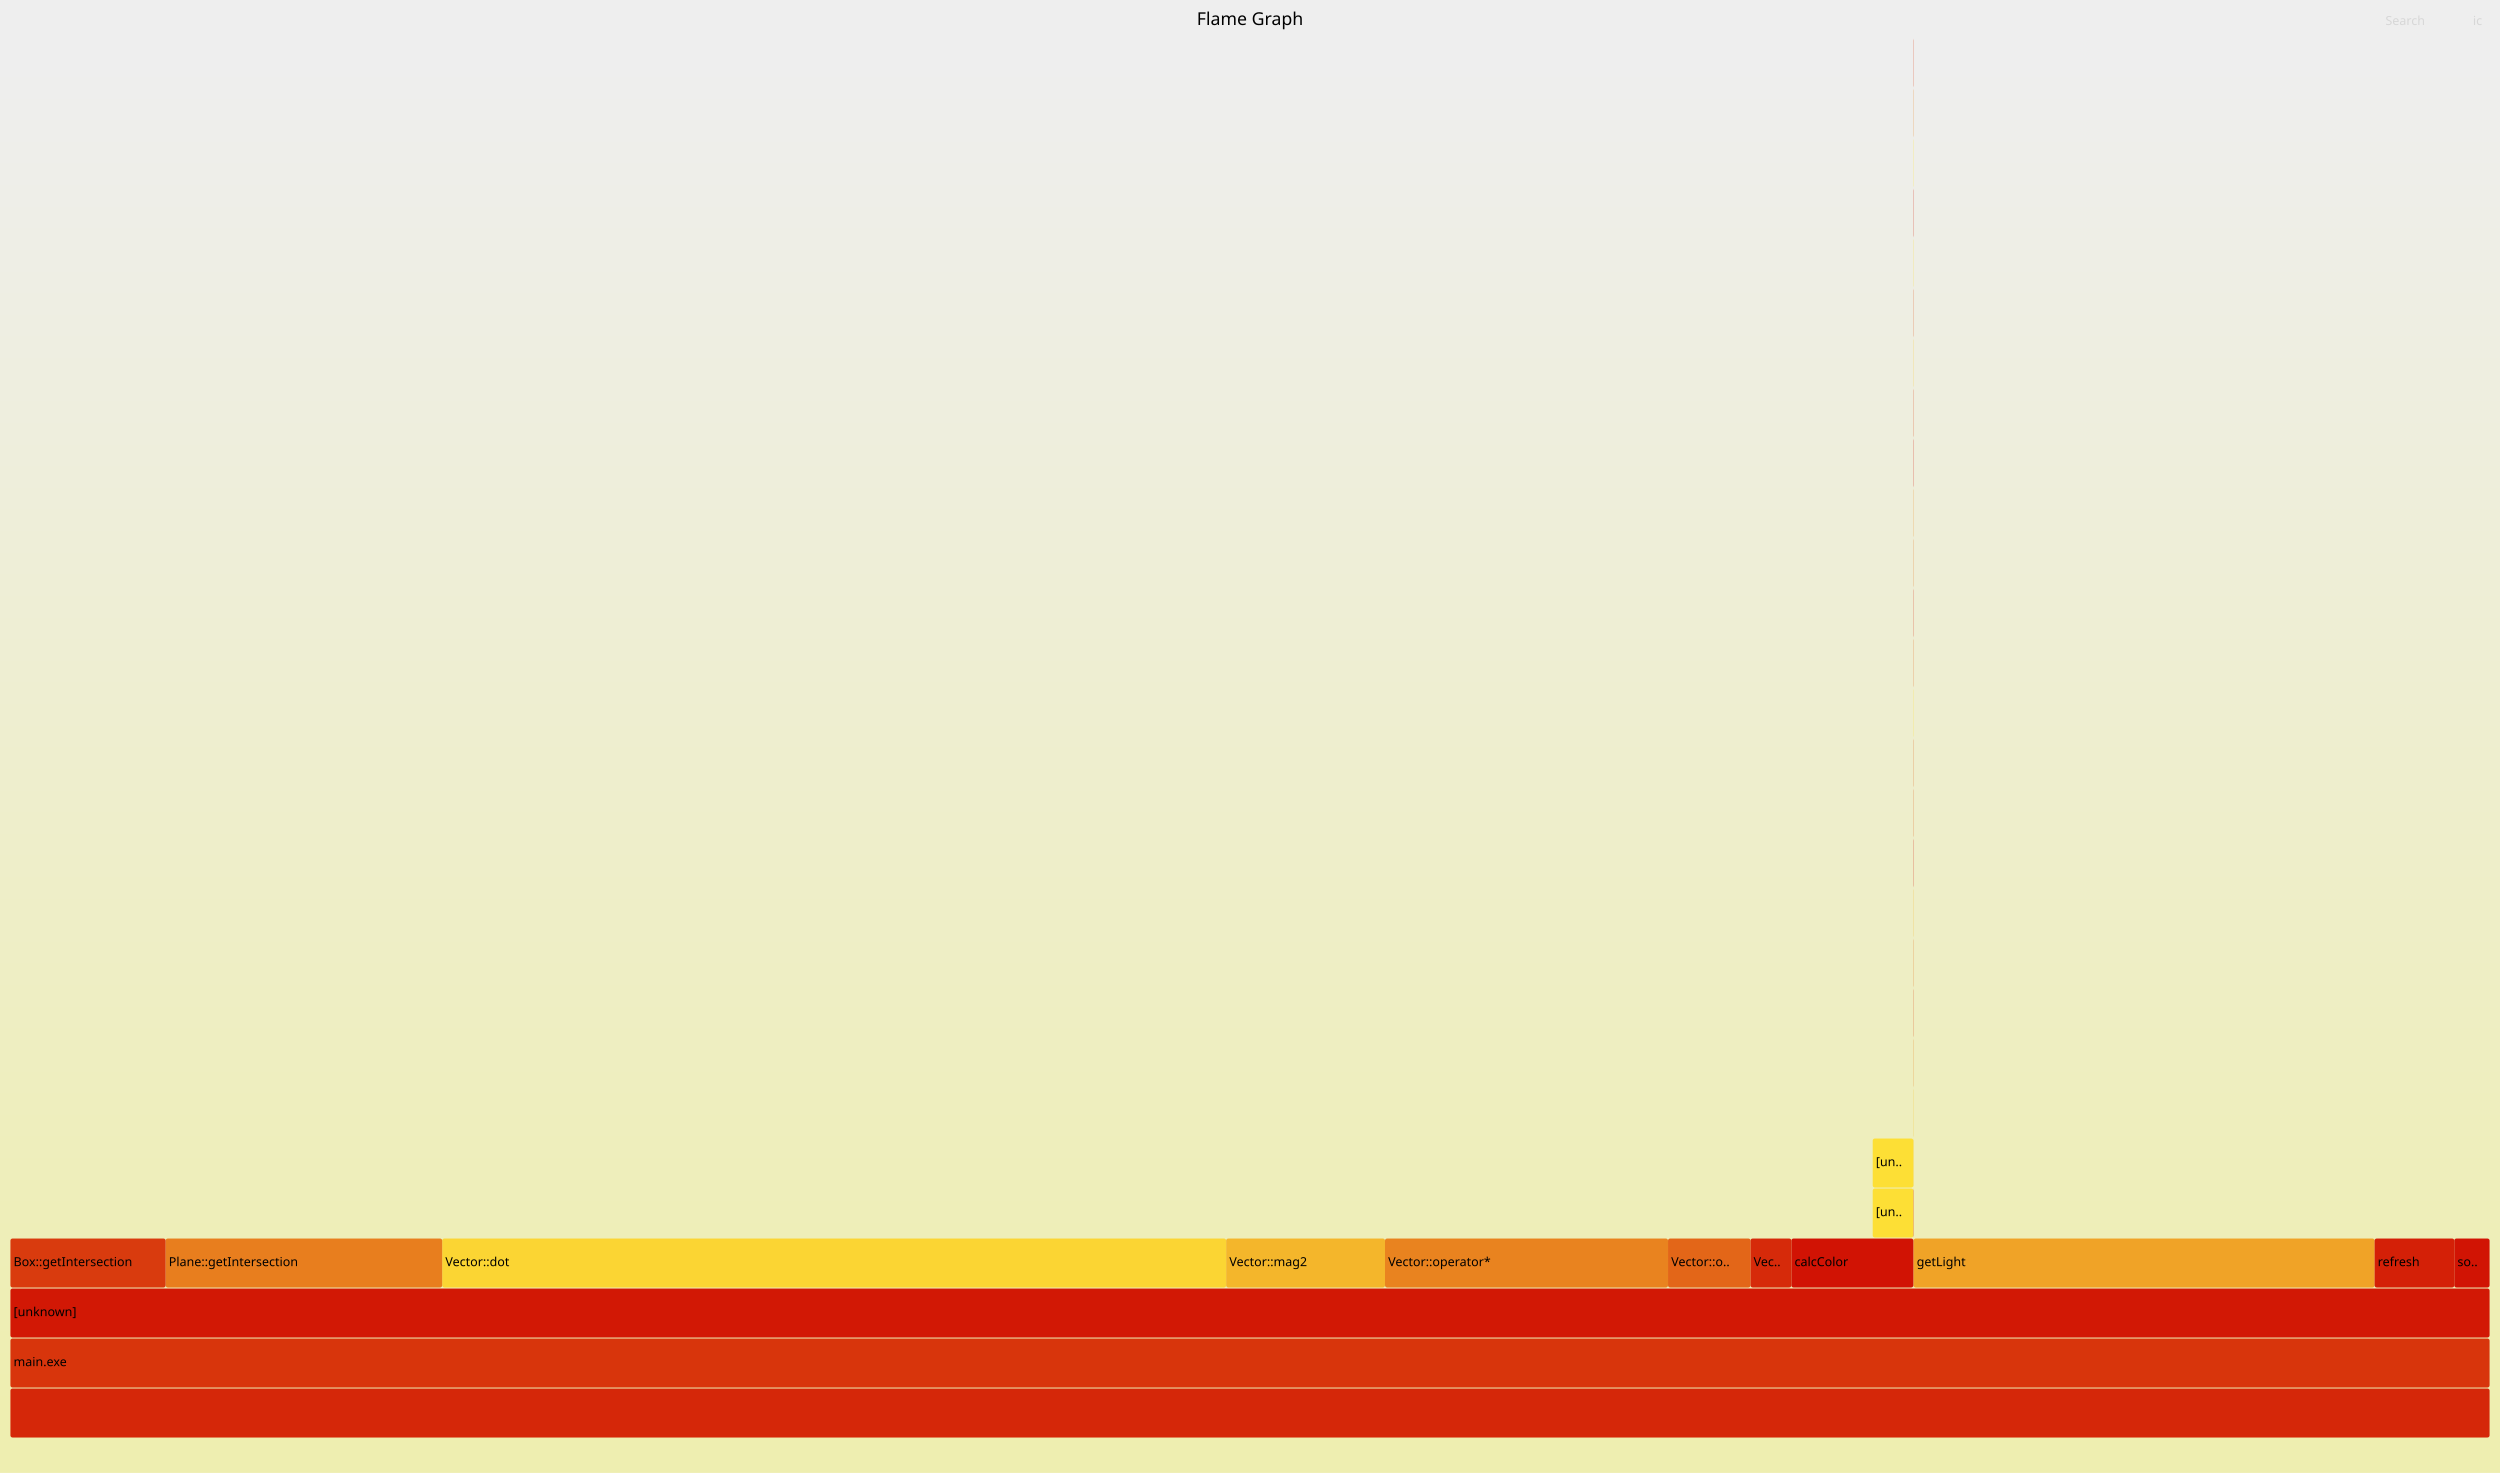
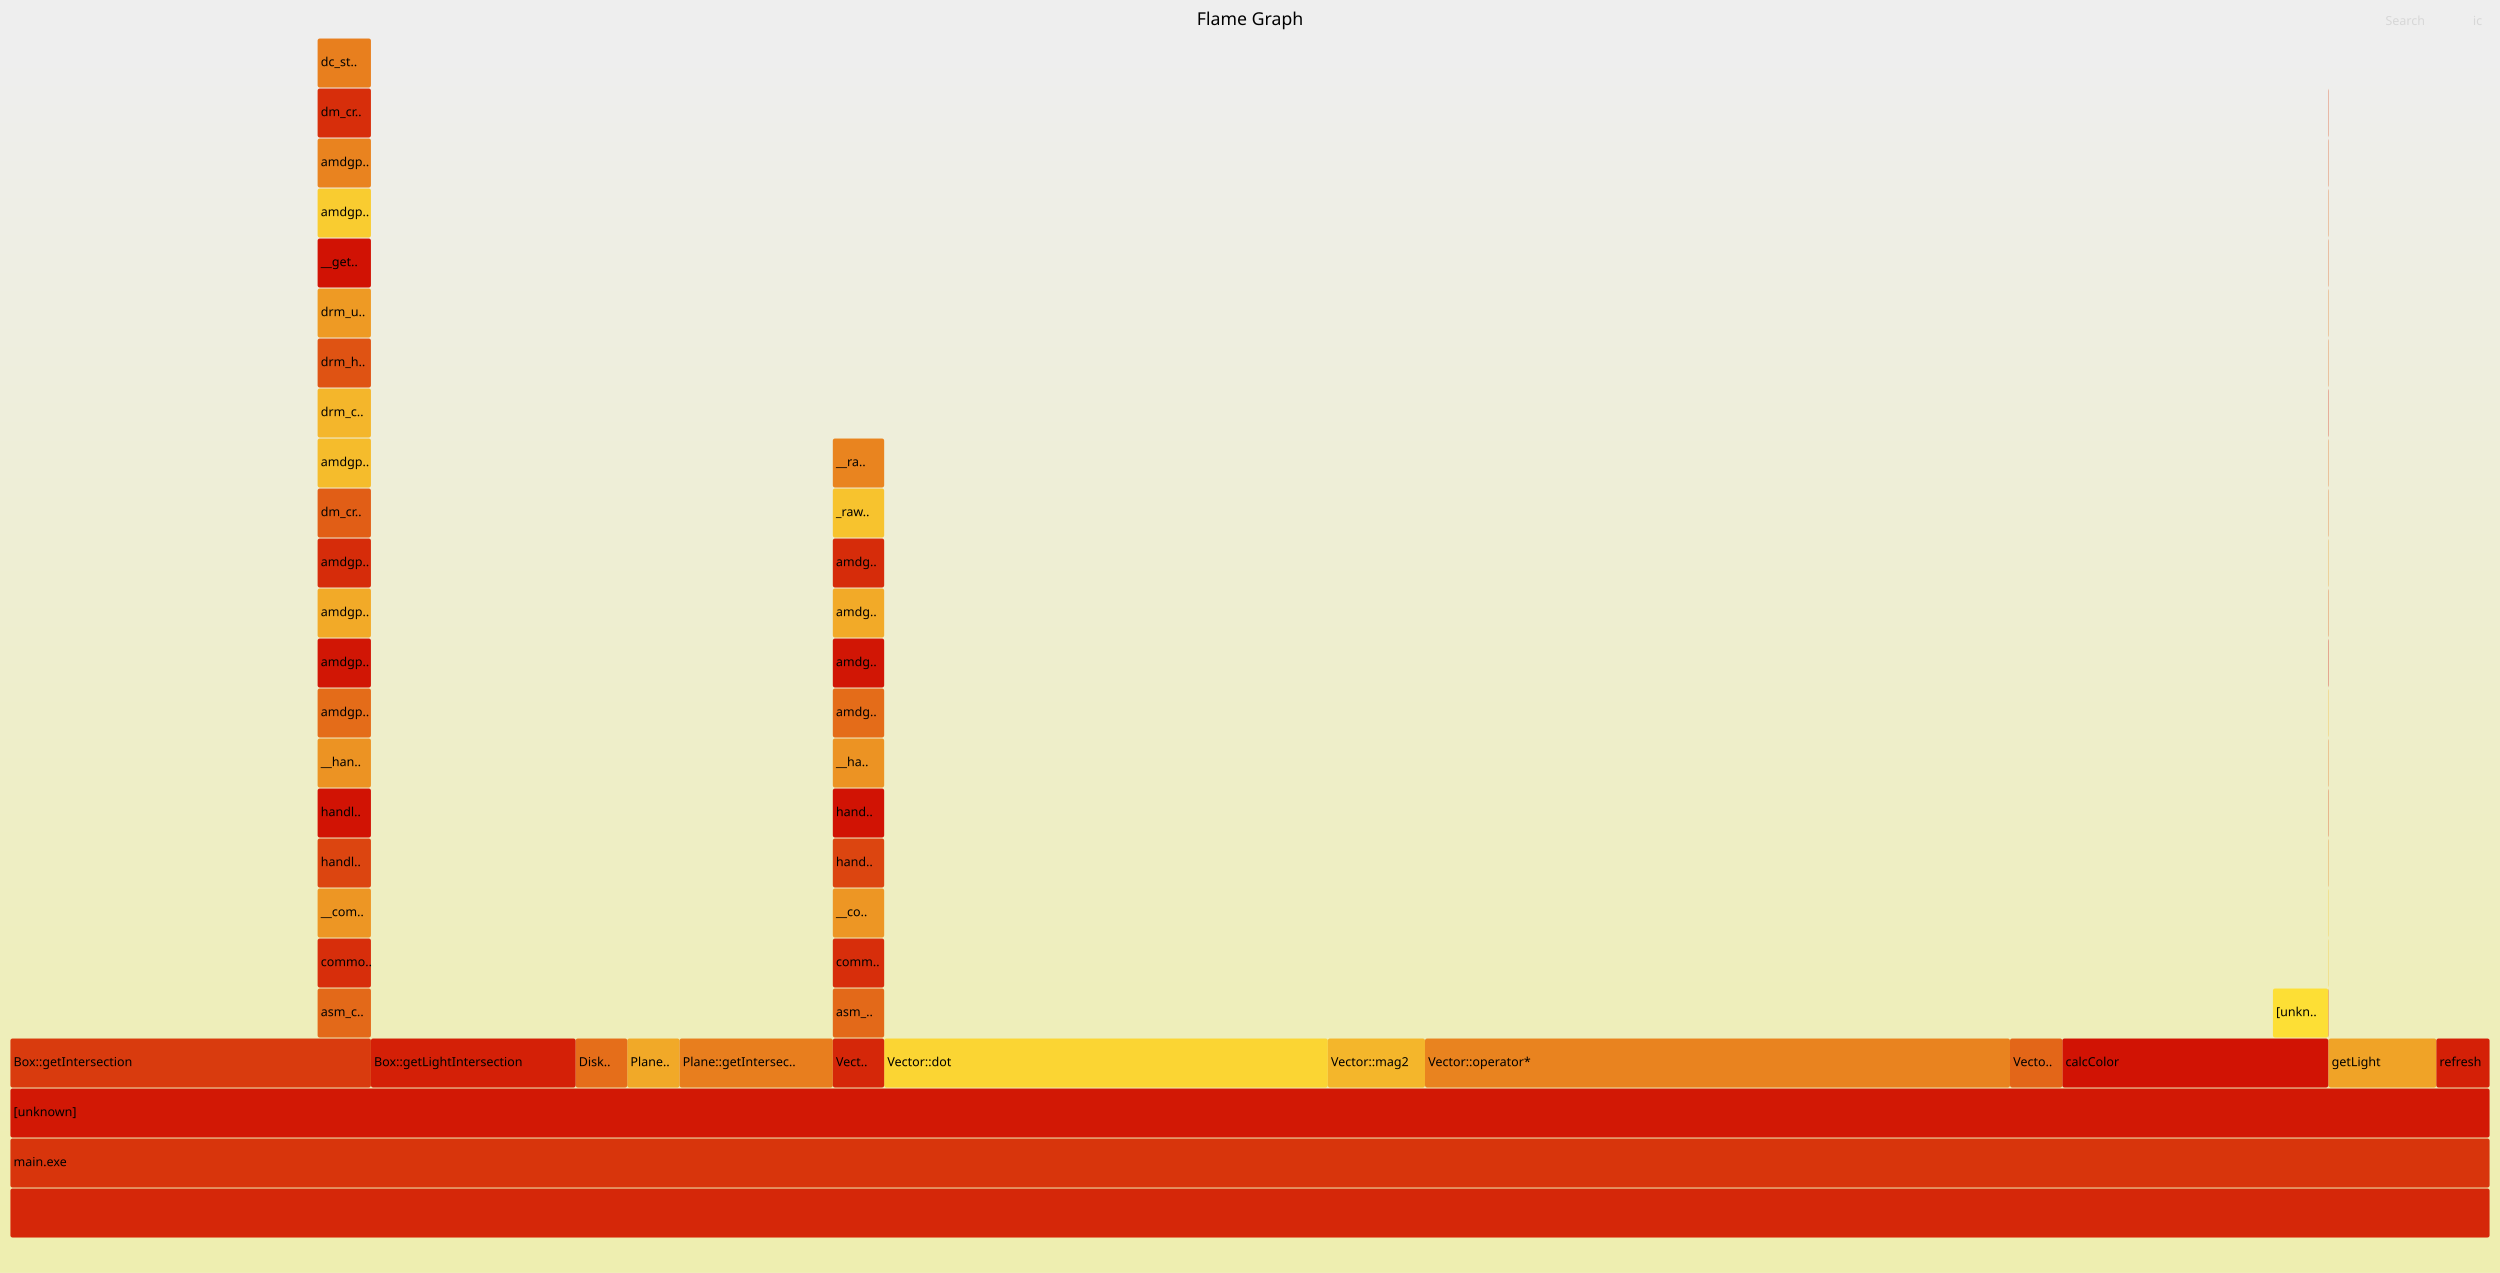
- <svg xmlns="http://www.w3.org/2000/svg" version="1.1" width="2400" height="1414" viewBox="0 0 2400 1414">
+ <svg xmlns="http://www.w3.org/2000/svg" version="1.1" width="2400" height="1222" viewBox="0 0 2400 1222">
  <defs>
    <linearGradient id="background" y1="0" y2="1" x1="0" x2="0">
      <stop stop-color="#eeeeee" offset="5%" />
      <stop stop-color="#eeeeb0" offset="95%" />
    </linearGradient>
  </defs>
  <style type="text/css">
	text { font-family:Verdana; font-size:12px; fill:rgb(0,0,0); }
	#search, #ignorecase { opacity:0.1; cursor:pointer; }
	#search:hover, #search.show, #ignorecase:hover, #ignorecase.show { opacity:1; }
	#subtitle { text-anchor:middle; font-color:rgb(160,160,160); }
	#title { text-anchor:middle; font-size:17px}
	#unzoom { cursor:pointer; }
	#frames &gt; *:hover { stroke:black; stroke-width:0.5; cursor:pointer; }
	.hide { display:none; }
	.parent { opacity:0.5; }
</style>
-   <rect x="0.0" y="0" width="2400.0" height="1414.0" fill="url(#background)" />
+   <rect x="0.0" y="0" width="2400.0" height="1222.0" fill="url(#background)" />
  <text id="title" x="1200.00" y="24">Flame Graph</text>
-   <text id="details" x="10.00" y="1397"> </text>
+   <text id="details" x="10.00" y="1205"> </text>
  <text id="unzoom" x="10.00" y="24" class="hide">Reset Zoom</text>
  <text id="search" x="2290.00" y="24">Search</text>
  <text id="ignorecase" x="2374.00" y="24">ic</text>
-   <text id="matched" x="2290.00" y="1397"> </text>
+   <text id="matched" x="2290.00" y="1205"> </text>
  <g id="frames">
    <g>
-       <rect x="1836.8" y="661" width="0.2" height="47.0" fill="rgb(253,223,53)" rx="2" ry="2" />
-       <text x="1839.83" y="687.5" />
-     </g>
-     <g>
-       <rect x="10.0" y="1333" width="2380.0" height="47.0" fill="rgb(213,39,9)" rx="2" ry="2" />
-       <text x="13.00" y="1359.5" />
-     </g>
-     <g>
-       <rect x="1797.8" y="1141" width="39.0" height="47.0" fill="rgb(253,223,53)" rx="2" ry="2" />
-       <text x="1800.80" y="1167.5">[un..</text>
-     </g>
-     <g>
-       <rect x="1836.8" y="277" width="0.2" height="47.0" fill="rgb(221,74,17)" rx="2" ry="2" />
-       <text x="1839.83" y="303.5" />
-     </g>
-     <g>
-       <rect x="1836.8" y="1045" width="0.2" height="47.0" fill="rgb(247,193,46)" rx="2" ry="2" />
-       <text x="1839.83" y="1071.5" />
-     </g>
-     <g>
-       <rect x="1836.8" y="901" width="0.2" height="47.0" fill="rgb(228,106,25)" rx="2" ry="2" />
-       <text x="1839.83" y="927.5" />
-     </g>
-     <g>
-       <rect x="1836.8" y="853" width="0.2" height="47.0" fill="rgb(244,180,43)" rx="2" ry="2" />
-       <text x="1839.83" y="879.5" />
-     </g>
-     <g>
-       <rect x="2356.1" y="1189" width="33.9" height="47.0" fill="rgb(209,20,4)" rx="2" ry="2" />
-       <text x="2359.13" y="1215.5">so..</text>
-     </g>
-     <g>
-       <rect x="1836.8" y="757" width="0.2" height="47.0" fill="rgb(223,83,20)" rx="2" ry="2" />
-       <text x="1839.83" y="783.5" />
-     </g>
-     <g>
-       <rect x="1836.8" y="181" width="0.2" height="47.0" fill="rgb(210,25,6)" rx="2" ry="2" />
-       <text x="1839.83" y="207.5" />
-     </g>
-     <g>
-       <rect x="1836.8" y="517" width="0.2" height="47.0" fill="rgb(228,108,25)" rx="2" ry="2" />
-       <text x="1839.83" y="543.5" />
-     </g>
-     <g>
-       <rect x="1836.8" y="997" width="0.2" height="47.0" fill="rgb(231,123,29)" rx="2" ry="2" />
-       <text x="1839.83" y="1023.5" />
-     </g>
-     <g>
-       <rect x="424.5" y="1189" width="752.6" height="47.0" fill="rgb(251,213,51)" rx="2" ry="2" />
-       <text x="427.54" y="1215.5">Vector::dot</text>
-     </g>
-     <g>
-       <rect x="1836.8" y="37" width="0.2" height="47.0" fill="rgb(217,57,13)" rx="2" ry="2" />
-       <text x="1839.83" y="63.5" />
-     </g>
-     <g>
-       <rect x="1177.1" y="1189" width="152.5" height="47.0" fill="rgb(244,182,43)" rx="2" ry="2" />
-       <text x="1180.15" y="1215.5">Vector::mag2</text>
-     </g>
-     <g>
-       <rect x="1836.8" y="373" width="0.2" height="47.0" fill="rgb(217,57,13)" rx="2" ry="2" />
-       <text x="1839.83" y="399.5" />
-     </g>
-     <g>
-       <rect x="1836.8" y="421" width="0.2" height="47.0" fill="rgb(207,9,2)" rx="2" ry="2" />
-       <text x="1839.83" y="447.5" />
-     </g>
-     <g>
-       <rect x="1329.6" y="1189" width="271.7" height="47.0" fill="rgb(233,131,31)" rx="2" ry="2" />
-       <text x="1332.63" y="1215.5">Vector::operator*</text>
-     </g>
-     <g>
-       <rect x="1836.8" y="469" width="0.2" height="47.0" fill="rgb(234,135,32)" rx="2" ry="2" />
-       <text x="1839.83" y="495.5" />
-     </g>
-     <g>
-       <rect x="1836.8" y="1141" width="0.2" height="47.0" fill="rgb(209,20,4)" rx="2" ry="2" />
-       <text x="1839.83" y="1167.5" />
-     </g>
-     <g>
-       <rect x="159.0" y="1189" width="265.5" height="47.0" fill="rgb(232,126,30)" rx="2" ry="2" />
-       <text x="162.01" y="1215.5">Plane::getIntersection</text>
-     </g>
-     <g>
-       <rect x="1836.8" y="949" width="0.2" height="47.0" fill="rgb(218,61,14)" rx="2" ry="2" />
-       <text x="1839.83" y="975.5" />
-     </g>
-     <g>
-       <rect x="10.0" y="1189" width="149.0" height="47.0" fill="rgb(217,59,14)" rx="2" ry="2" />
-       <text x="13.00" y="1215.5">Box::getIntersection</text>
-     </g>
-     <g>
-       <rect x="1797.8" y="1093" width="39.0" height="47.0" fill="rgb(253,223,53)" rx="2" ry="2" />
-       <text x="1800.80" y="1119.5">[un..</text>
-     </g>
-     <g>
-       <rect x="1836.8" y="85" width="0.2" height="47.0" fill="rgb(233,129,30)" rx="2" ry="2" />
-       <text x="1839.83" y="111.5" />
-     </g>
-     <g>
-       <rect x="1836.8" y="805" width="0.2" height="47.0" fill="rgb(208,14,3)" rx="2" ry="2" />
-       <text x="1839.83" y="831.5" />
-     </g>
-     <g>
-       <rect x="10.0" y="1285" width="2380.0" height="47.0" fill="rgb(216,53,12)" rx="2" ry="2" />
-       <text x="13.00" y="1311.5">main.exe</text>
-     </g>
-     <g>
-       <rect x="1836.8" y="1189" width="0.2" height="47.0" fill="rgb(218,63,15)" rx="2" ry="2" />
-       <text x="1839.83" y="1215.5" />
-     </g>
-     <g>
-       <rect x="1836.8" y="325" width="0.2" height="47.0" fill="rgb(248,200,47)" rx="2" ry="2" />
-       <text x="1839.83" y="351.5" />
-     </g>
-     <g>
-       <rect x="1601.3" y="1189" width="79.2" height="47.0" fill="rgb(227,102,24)" rx="2" ry="2" />
-       <text x="1604.34" y="1215.5">Vector::o..</text>
-     </g>
-     <g>
-       <rect x="1836.8" y="133" width="0.2" height="47.0" fill="rgb(254,227,54)" rx="2" ry="2" />
-       <text x="1839.83" y="159.5" />
-     </g>
-     <g>
-       <rect x="1836.8" y="229" width="0.2" height="47.0" fill="rgb(252,217,51)" rx="2" ry="2" />
-       <text x="1839.83" y="255.5" />
-     </g>
-     <g>
-       <rect x="1836.8" y="565" width="0.2" height="47.0" fill="rgb(212,35,8)" rx="2" ry="2" />
-       <text x="1839.83" y="591.5" />
-     </g>
-     <g>
-       <rect x="1836.8" y="1093" width="0.2" height="47.0" fill="rgb(247,194,46)" rx="2" ry="2" />
-       <text x="1839.83" y="1119.5" />
-     </g>
-     <g>
-       <rect x="1837.0" y="1189" width="442.6" height="47.0" fill="rgb(240,163,39)" rx="2" ry="2" />
-       <text x="1840.03" y="1215.5">getLight</text>
-     </g>
-     <g>
-       <rect x="2279.6" y="1189" width="76.5" height="47.0" fill="rgb(212,32,7)" rx="2" ry="2" />
-       <text x="2282.58" y="1215.5">refresh</text>
-     </g>
-     <g>
-       <rect x="1836.8" y="613" width="0.2" height="47.0" fill="rgb(225,93,22)" rx="2" ry="2" />
-       <text x="1839.83" y="639.5" />
-     </g>
-     <g>
-       <rect x="1836.8" y="709" width="0.2" height="47.0" fill="rgb(224,91,21)" rx="2" ry="2" />
-       <text x="1839.83" y="735.5" />
-     </g>
-     <g>
-       <rect x="10.0" y="1237" width="2380.0" height="47.0" fill="rgb(210,24,5)" rx="2" ry="2" />
-       <text x="13.00" y="1263.5">[unknown]</text>
-     </g>
-     <g>
-       <rect x="1719.7" y="1189" width="117.1" height="47.0" fill="rgb(209,19,4)" rx="2" ry="2" />
-       <text x="1722.73" y="1215.5">calcColor</text>
-     </g>
-     <g>
-       <rect x="1680.5" y="1189" width="39.2" height="47.0" fill="rgb(214,42,10)" rx="2" ry="2" />
-       <text x="1683.45" y="1215.5">Vec..</text>
+       <rect x="2235.1" y="277" width="0.3" height="47.0" fill="rgb(229,110,26)" rx="2" ry="2" />
+       <text x="2238.08" y="303.5" />
+     </g>
+     <g>
+       <rect x="304.9" y="421" width="51.2" height="47.0" fill="rgb(245,188,44)" rx="2" ry="2" />
+       <text x="307.91" y="447.5">amdgp..</text>
+     </g>
+     <g>
+       <rect x="304.9" y="901" width="51.2" height="47.0" fill="rgb(215,46,11)" rx="2" ry="2" />
+       <text x="307.91" y="927.5">commo..</text>
+     </g>
+     <g>
+       <rect x="2235.1" y="565" width="0.3" height="47.0" fill="rgb(223,83,20)" rx="2" ry="2" />
+       <text x="2238.08" y="591.5" />
+     </g>
+     <g>
+       <rect x="304.9" y="277" width="51.2" height="47.0" fill="rgb(238,154,36)" rx="2" ry="2" />
+       <text x="307.91" y="303.5">drm_u..</text>
+     </g>
+     <g>
+       <rect x="304.9" y="805" width="51.2" height="47.0" fill="rgb(220,69,16)" rx="2" ry="2" />
+       <text x="307.91" y="831.5">handl..</text>
+     </g>
+     <g>
+       <rect x="304.9" y="565" width="51.2" height="47.0" fill="rgb(242,170,40)" rx="2" ry="2" />
+       <text x="307.91" y="591.5">amdgp..</text>
+     </g>
+     <g>
+       <rect x="1979.8" y="997" width="255.3" height="47.0" fill="rgb(209,19,4)" rx="2" ry="2" />
+       <text x="1982.84" y="1023.5">calcColor</text>
+     </g>
+     <g>
+       <rect x="2235.1" y="949" width="0.3" height="47.0" fill="rgb(209,20,4)" rx="2" ry="2" />
+       <text x="2238.08" y="975.5" />
+     </g>
+     <g>
+       <rect x="2235.1" y="805" width="0.3" height="47.0" fill="rgb(231,123,29)" rx="2" ry="2" />
+       <text x="2238.08" y="831.5" />
+     </g>
+     <g>
+       <rect x="799.5" y="613" width="49.3" height="47.0" fill="rgb(209,22,5)" rx="2" ry="2" />
+       <text x="802.48" y="639.5">amdg..</text>
+     </g>
+     <g>
+       <rect x="304.9" y="949" width="51.2" height="47.0" fill="rgb(227,105,25)" rx="2" ry="2" />
+       <text x="307.91" y="975.5">asm_c..</text>
+     </g>
+     <g>
+       <rect x="304.9" y="709" width="51.2" height="47.0" fill="rgb(236,147,35)" rx="2" ry="2" />
+       <text x="307.91" y="735.5">__han..</text>
+     </g>
+     <g>
+       <rect x="799.5" y="853" width="49.3" height="47.0" fill="rgb(237,150,36)" rx="2" ry="2" />
+       <text x="802.48" y="879.5">__co..</text>
+     </g>
+     <g>
+       <rect x="2235.1" y="325" width="0.3" height="47.0" fill="rgb(226,98,23)" rx="2" ry="2" />
+       <text x="2238.08" y="351.5" />
+     </g>
+     <g>
+       <rect x="2235.1" y="181" width="0.3" height="47.0" fill="rgb(226,98,23)" rx="2" ry="2" />
+       <text x="2238.08" y="207.5" />
+     </g>
+     <g>
+       <rect x="799.5" y="805" width="49.3" height="47.0" fill="rgb(220,69,16)" rx="2" ry="2" />
+       <text x="802.48" y="831.5">hand..</text>
+     </g>
+     <g>
+       <rect x="304.9" y="181" width="51.2" height="47.0" fill="rgb(249,204,48)" rx="2" ry="2" />
+       <text x="307.91" y="207.5">amdgp..</text>
+     </g>
+     <g>
+       <rect x="799.5" y="517" width="49.3" height="47.0" fill="rgb(214,44,10)" rx="2" ry="2" />
+       <text x="802.48" y="543.5">amdg..</text>
+     </g>
+     <g>
+       <rect x="2235.4" y="997" width="103.5" height="47.0" fill="rgb(240,163,39)" rx="2" ry="2" />
+       <text x="2238.36" y="1023.5">getLight</text>
+     </g>
+     <g>
+       <rect x="2235.1" y="133" width="0.3" height="47.0" fill="rgb(221,75,18)" rx="2" ry="2" />
+       <text x="2238.08" y="159.5" />
+     </g>
+     <g>
+       <rect x="2235.1" y="901" width="0.3" height="47.0" fill="rgb(247,194,46)" rx="2" ry="2" />
+       <text x="2238.08" y="927.5" />
+     </g>
+     <g>
+       <rect x="799.5" y="757" width="49.3" height="47.0" fill="rgb(209,19,4)" rx="2" ry="2" />
+       <text x="802.48" y="783.5">hand..</text>
+     </g>
+     <g>
+       <rect x="10.0" y="997" width="346.1" height="47.0" fill="rgb(217,59,14)" rx="2" ry="2" />
+       <text x="13.00" y="1023.5">Box::getIntersection</text>
+     </g>
+     <g>
+       <rect x="602.2" y="997" width="50.2" height="47.0" fill="rgb(241,169,40)" rx="2" ry="2" />
+       <text x="605.17" y="1023.5">Plane..</text>
+     </g>
+     <g>
+       <rect x="1368.0" y="997" width="561.6" height="47.0" fill="rgb(233,131,31)" rx="2" ry="2" />
+       <text x="1371.04" y="1023.5">Vector::operator*</text>
+     </g>
+     <g>
+       <rect x="552.6" y="997" width="49.6" height="47.0" fill="rgb(229,110,26)" rx="2" ry="2" />
+       <text x="555.61" y="1023.5">Disk..</text>
+     </g>
+     <g>
+       <rect x="304.9" y="661" width="51.2" height="47.0" fill="rgb(228,108,25)" rx="2" ry="2" />
+       <text x="307.91" y="687.5">amdgp..</text>
+     </g>
+     <g>
+       <rect x="1929.6" y="997" width="50.2" height="47.0" fill="rgb(227,102,24)" rx="2" ry="2" />
+       <text x="1932.65" y="1023.5">Vecto..</text>
+     </g>
+     <g>
+       <rect x="2182.0" y="949" width="53.1" height="47.0" fill="rgb(253,223,53)" rx="2" ry="2" />
+       <text x="2184.99" y="975.5">[unkn..</text>
+     </g>
+     <g>
+       <rect x="2235.1" y="853" width="0.3" height="47.0" fill="rgb(247,193,46)" rx="2" ry="2" />
+       <text x="2238.08" y="879.5" />
+     </g>
+     <g>
+       <rect x="304.9" y="325" width="51.2" height="47.0" fill="rgb(223,83,19)" rx="2" ry="2" />
+       <text x="307.91" y="351.5">drm_h..</text>
+     </g>
+     <g>
+       <rect x="2235.1" y="661" width="0.3" height="47.0" fill="rgb(244,180,43)" rx="2" ry="2" />
+       <text x="2238.08" y="687.5" />
+     </g>
+     <g>
+       <rect x="2235.1" y="469" width="0.3" height="47.0" fill="rgb(227,103,24)" rx="2" ry="2" />
+       <text x="2238.08" y="495.5" />
+     </g>
+     <g>
+       <rect x="304.9" y="469" width="51.2" height="47.0" fill="rgb(225,94,22)" rx="2" ry="2" />
+       <text x="307.91" y="495.5">dm_cr..</text>
+     </g>
+     <g>
+       <rect x="2235.1" y="613" width="0.3" height="47.0" fill="rgb(208,14,3)" rx="2" ry="2" />
+       <text x="2238.08" y="639.5" />
+     </g>
+     <g>
+       <rect x="2235.1" y="421" width="0.3" height="47.0" fill="rgb(226,98,23)" rx="2" ry="2" />
+       <text x="2238.08" y="447.5" />
+     </g>
+     <g>
+       <rect x="10.0" y="1141" width="2380.0" height="47.0" fill="rgb(213,39,9)" rx="2" ry="2" />
+       <text x="13.00" y="1167.5" />
+     </g>
+     <g>
+       <rect x="799.5" y="709" width="49.3" height="47.0" fill="rgb(236,147,35)" rx="2" ry="2" />
+       <text x="802.48" y="735.5">__ha..</text>
+     </g>
+     <g>
+       <rect x="799.5" y="469" width="49.3" height="47.0" fill="rgb(247,195,46)" rx="2" ry="2" />
+       <text x="802.48" y="495.5">_raw..</text>
+     </g>
+     <g>
+       <rect x="304.9" y="517" width="51.2" height="47.0" fill="rgb(214,44,10)" rx="2" ry="2" />
+       <text x="307.91" y="543.5">amdgp..</text>
+     </g>
+     <g>
+       <rect x="799.5" y="421" width="49.3" height="47.0" fill="rgb(233,132,31)" rx="2" ry="2" />
+       <text x="802.48" y="447.5">__ra..</text>
+     </g>
+     <g>
+       <rect x="304.9" y="85" width="51.2" height="47.0" fill="rgb(215,46,11)" rx="2" ry="2" />
+       <text x="307.91" y="111.5">dm_cr..</text>
+     </g>
+     <g>
+       <rect x="2338.9" y="997" width="51.1" height="47.0" fill="rgb(212,32,7)" rx="2" ry="2" />
+       <text x="2341.87" y="1023.5">refresh</text>
+     </g>
+     <g>
+       <rect x="356.1" y="997" width="196.5" height="47.0" fill="rgb(212,32,7)" rx="2" ry="2" />
+       <text x="359.08" y="1023.5">Box::getLightIntersection</text>
+     </g>
+     <g>
+       <rect x="652.4" y="997" width="147.1" height="47.0" fill="rgb(232,126,30)" rx="2" ry="2" />
+       <text x="655.38" y="1023.5">Plane::getIntersec..</text>
+     </g>
+     <g>
+       <rect x="2235.1" y="757" width="0.3" height="47.0" fill="rgb(218,61,14)" rx="2" ry="2" />
+       <text x="2238.08" y="783.5" />
+     </g>
+     <g>
+       <rect x="2235.1" y="373" width="0.3" height="47.0" fill="rgb(212,35,8)" rx="2" ry="2" />
+       <text x="2238.08" y="399.5" />
+     </g>
+     <g>
+       <rect x="848.8" y="997" width="425.9" height="47.0" fill="rgb(251,213,51)" rx="2" ry="2" />
+       <text x="851.83" y="1023.5">Vector::dot</text>
+     </g>
+     <g>
+       <rect x="799.5" y="565" width="49.3" height="47.0" fill="rgb(242,170,40)" rx="2" ry="2" />
+       <text x="802.48" y="591.5">amdg..</text>
+     </g>
+     <g>
+       <rect x="10.0" y="1045" width="2380.0" height="47.0" fill="rgb(210,24,5)" rx="2" ry="2" />
+       <text x="13.00" y="1071.5">[unknown]</text>
+     </g>
+     <g>
+       <rect x="2235.1" y="85" width="0.3" height="47.0" fill="rgb(219,66,15)" rx="2" ry="2" />
+       <text x="2238.08" y="111.5" />
+     </g>
+     <g>
+       <rect x="10.0" y="1093" width="2380.0" height="47.0" fill="rgb(216,53,12)" rx="2" ry="2" />
+       <text x="13.00" y="1119.5">main.exe</text>
+     </g>
+     <g>
+       <rect x="304.9" y="613" width="51.2" height="47.0" fill="rgb(209,22,5)" rx="2" ry="2" />
+       <text x="307.91" y="639.5">amdgp..</text>
+     </g>
+     <g>
+       <rect x="2235.1" y="517" width="0.3" height="47.0" fill="rgb(236,146,35)" rx="2" ry="2" />
+       <text x="2238.08" y="543.5" />
+     </g>
+     <g>
+       <rect x="304.9" y="757" width="51.2" height="47.0" fill="rgb(209,19,4)" rx="2" ry="2" />
+       <text x="307.91" y="783.5">handl..</text>
+     </g>
+     <g>
+       <rect x="799.5" y="997" width="49.3" height="47.0" fill="rgb(213,39,9)" rx="2" ry="2" />
+       <text x="802.48" y="1023.5">Vect..</text>
+     </g>
+     <g>
+       <rect x="799.5" y="949" width="49.3" height="47.0" fill="rgb(227,105,25)" rx="2" ry="2" />
+       <text x="802.48" y="975.5">asm_..</text>
+     </g>
+     <g>
+       <rect x="2235.1" y="709" width="0.3" height="47.0" fill="rgb(228,106,25)" rx="2" ry="2" />
+       <text x="2238.08" y="735.5" />
+     </g>
+     <g>
+       <rect x="304.9" y="229" width="51.2" height="47.0" fill="rgb(209,18,4)" rx="2" ry="2" />
+       <text x="307.91" y="255.5">__get..</text>
+     </g>
+     <g>
+       <rect x="304.9" y="373" width="51.2" height="47.0" fill="rgb(244,182,43)" rx="2" ry="2" />
+       <text x="307.91" y="399.5">drm_c..</text>
+     </g>
+     <g>
+       <rect x="2235.1" y="997" width="0.3" height="47.0" fill="rgb(218,63,15)" rx="2" ry="2" />
+       <text x="2238.08" y="1023.5" />
+     </g>
+     <g>
+       <rect x="2235.1" y="229" width="0.3" height="47.0" fill="rgb(223,85,20)" rx="2" ry="2" />
+       <text x="2238.08" y="255.5" />
+     </g>
+     <g>
+       <rect x="799.5" y="901" width="49.3" height="47.0" fill="rgb(215,46,11)" rx="2" ry="2" />
+       <text x="802.48" y="927.5">comm..</text>
+     </g>
+     <g>
+       <rect x="799.5" y="661" width="49.3" height="47.0" fill="rgb(228,108,25)" rx="2" ry="2" />
+       <text x="802.48" y="687.5">amdg..</text>
+     </g>
+     <g>
+       <rect x="304.9" y="133" width="51.2" height="47.0" fill="rgb(233,131,31)" rx="2" ry="2" />
+       <text x="307.91" y="159.5">amdgp..</text>
+     </g>
+     <g>
+       <rect x="304.9" y="37" width="51.2" height="47.0" fill="rgb(232,127,30)" rx="2" ry="2" />
+       <text x="307.91" y="63.5">dc_st..</text>
+     </g>
+     <g>
+       <rect x="1274.7" y="997" width="93.3" height="47.0" fill="rgb(244,182,43)" rx="2" ry="2" />
+       <text x="1277.69" y="1023.5">Vector::mag2</text>
+     </g>
+     <g>
+       <rect x="304.9" y="853" width="51.2" height="47.0" fill="rgb(237,150,36)" rx="2" ry="2" />
+       <text x="307.91" y="879.5">__com..</text>
    </g>
  </g>
</svg>
